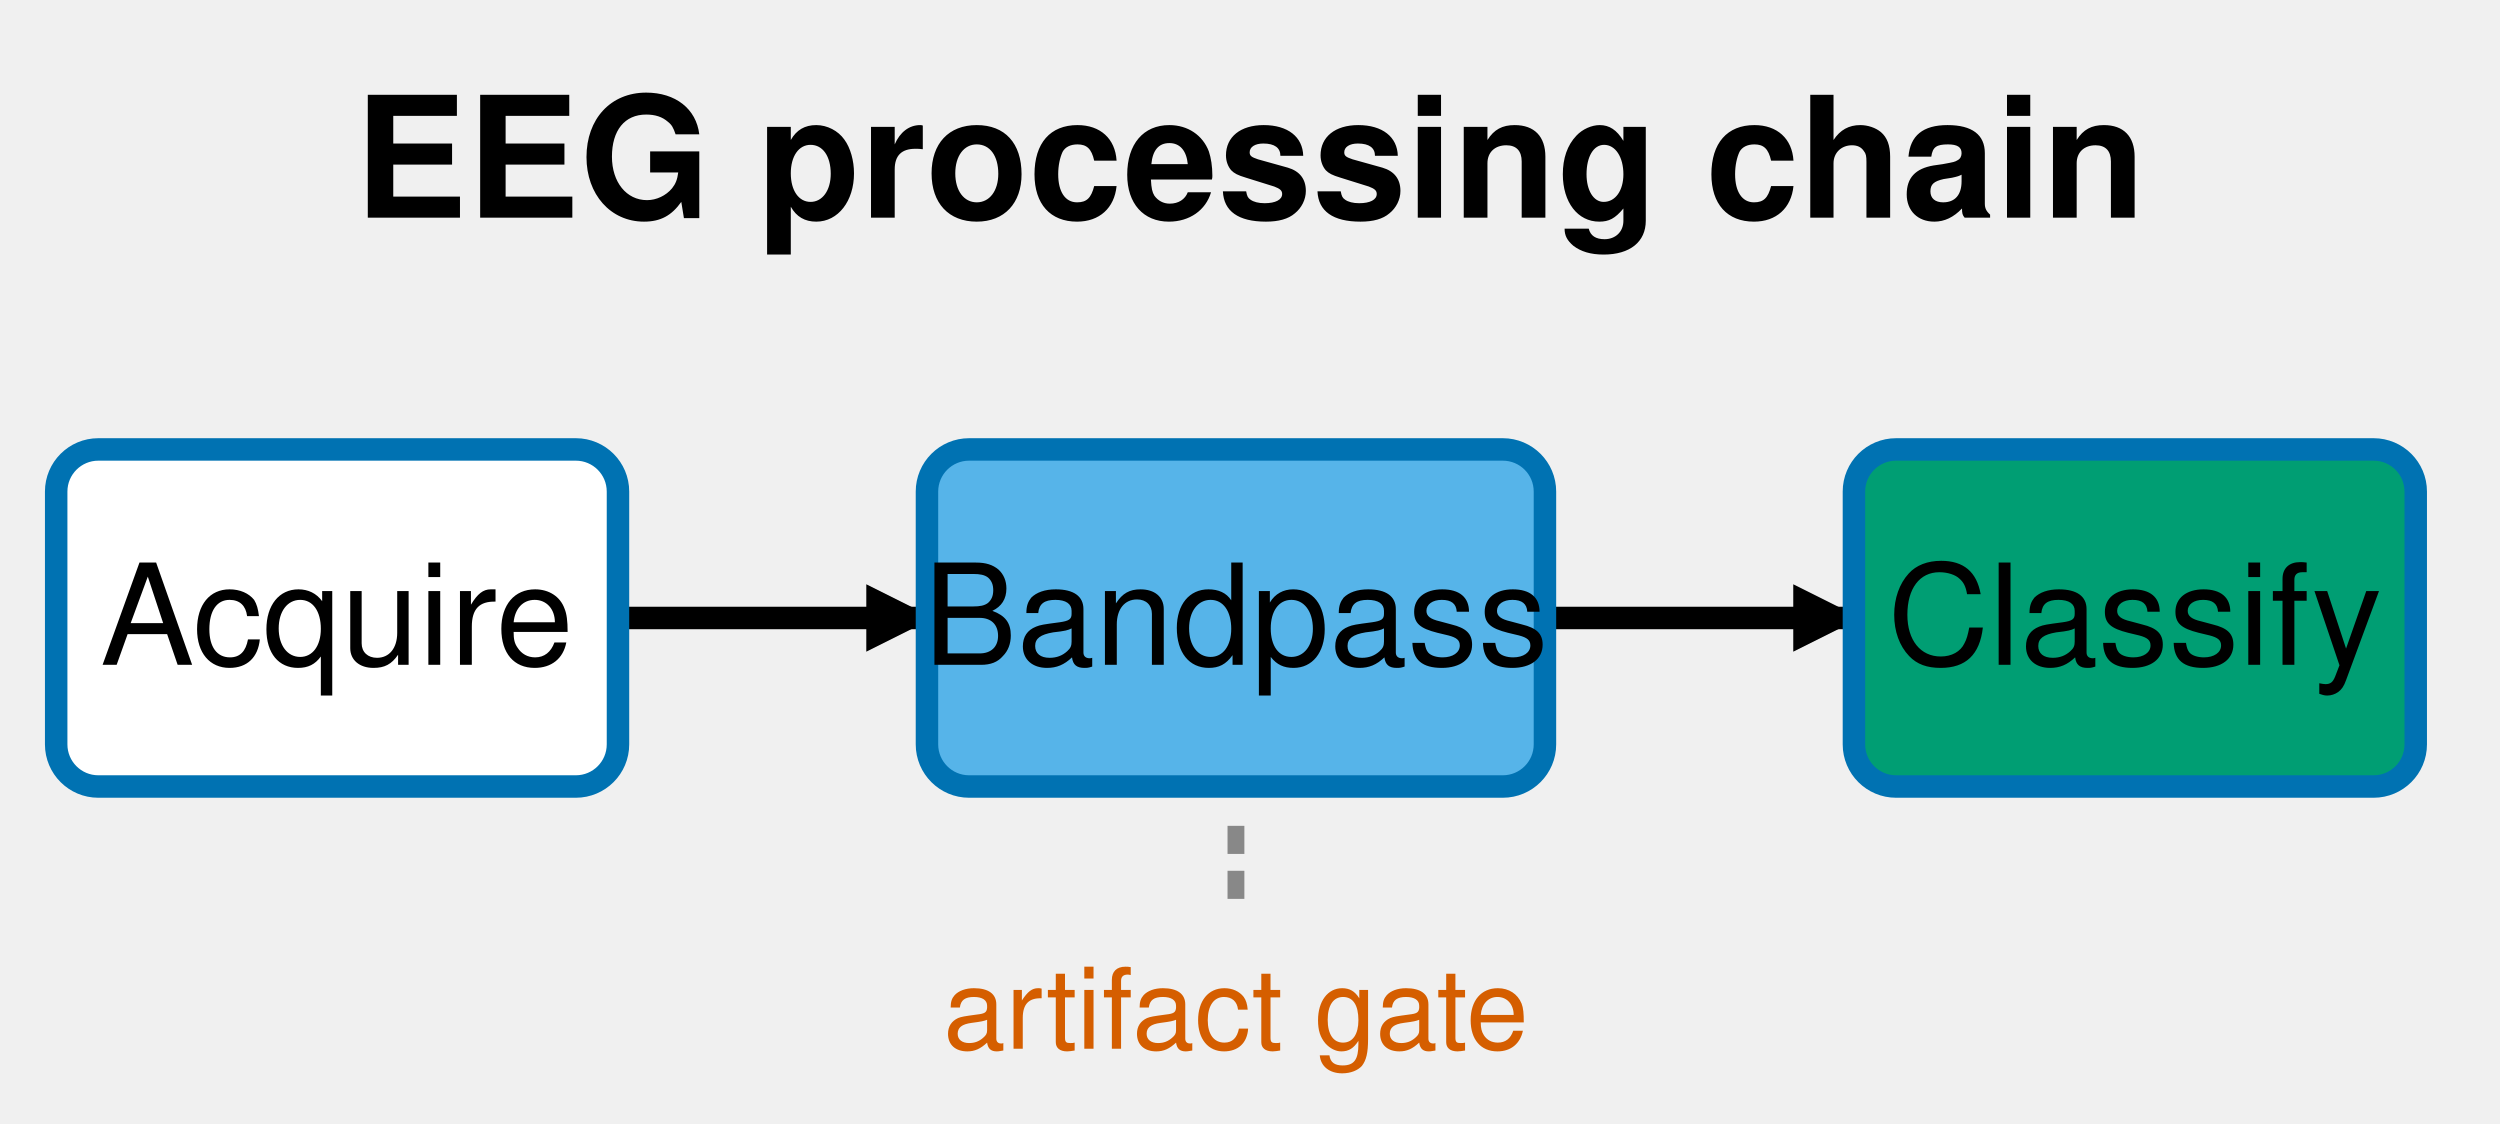
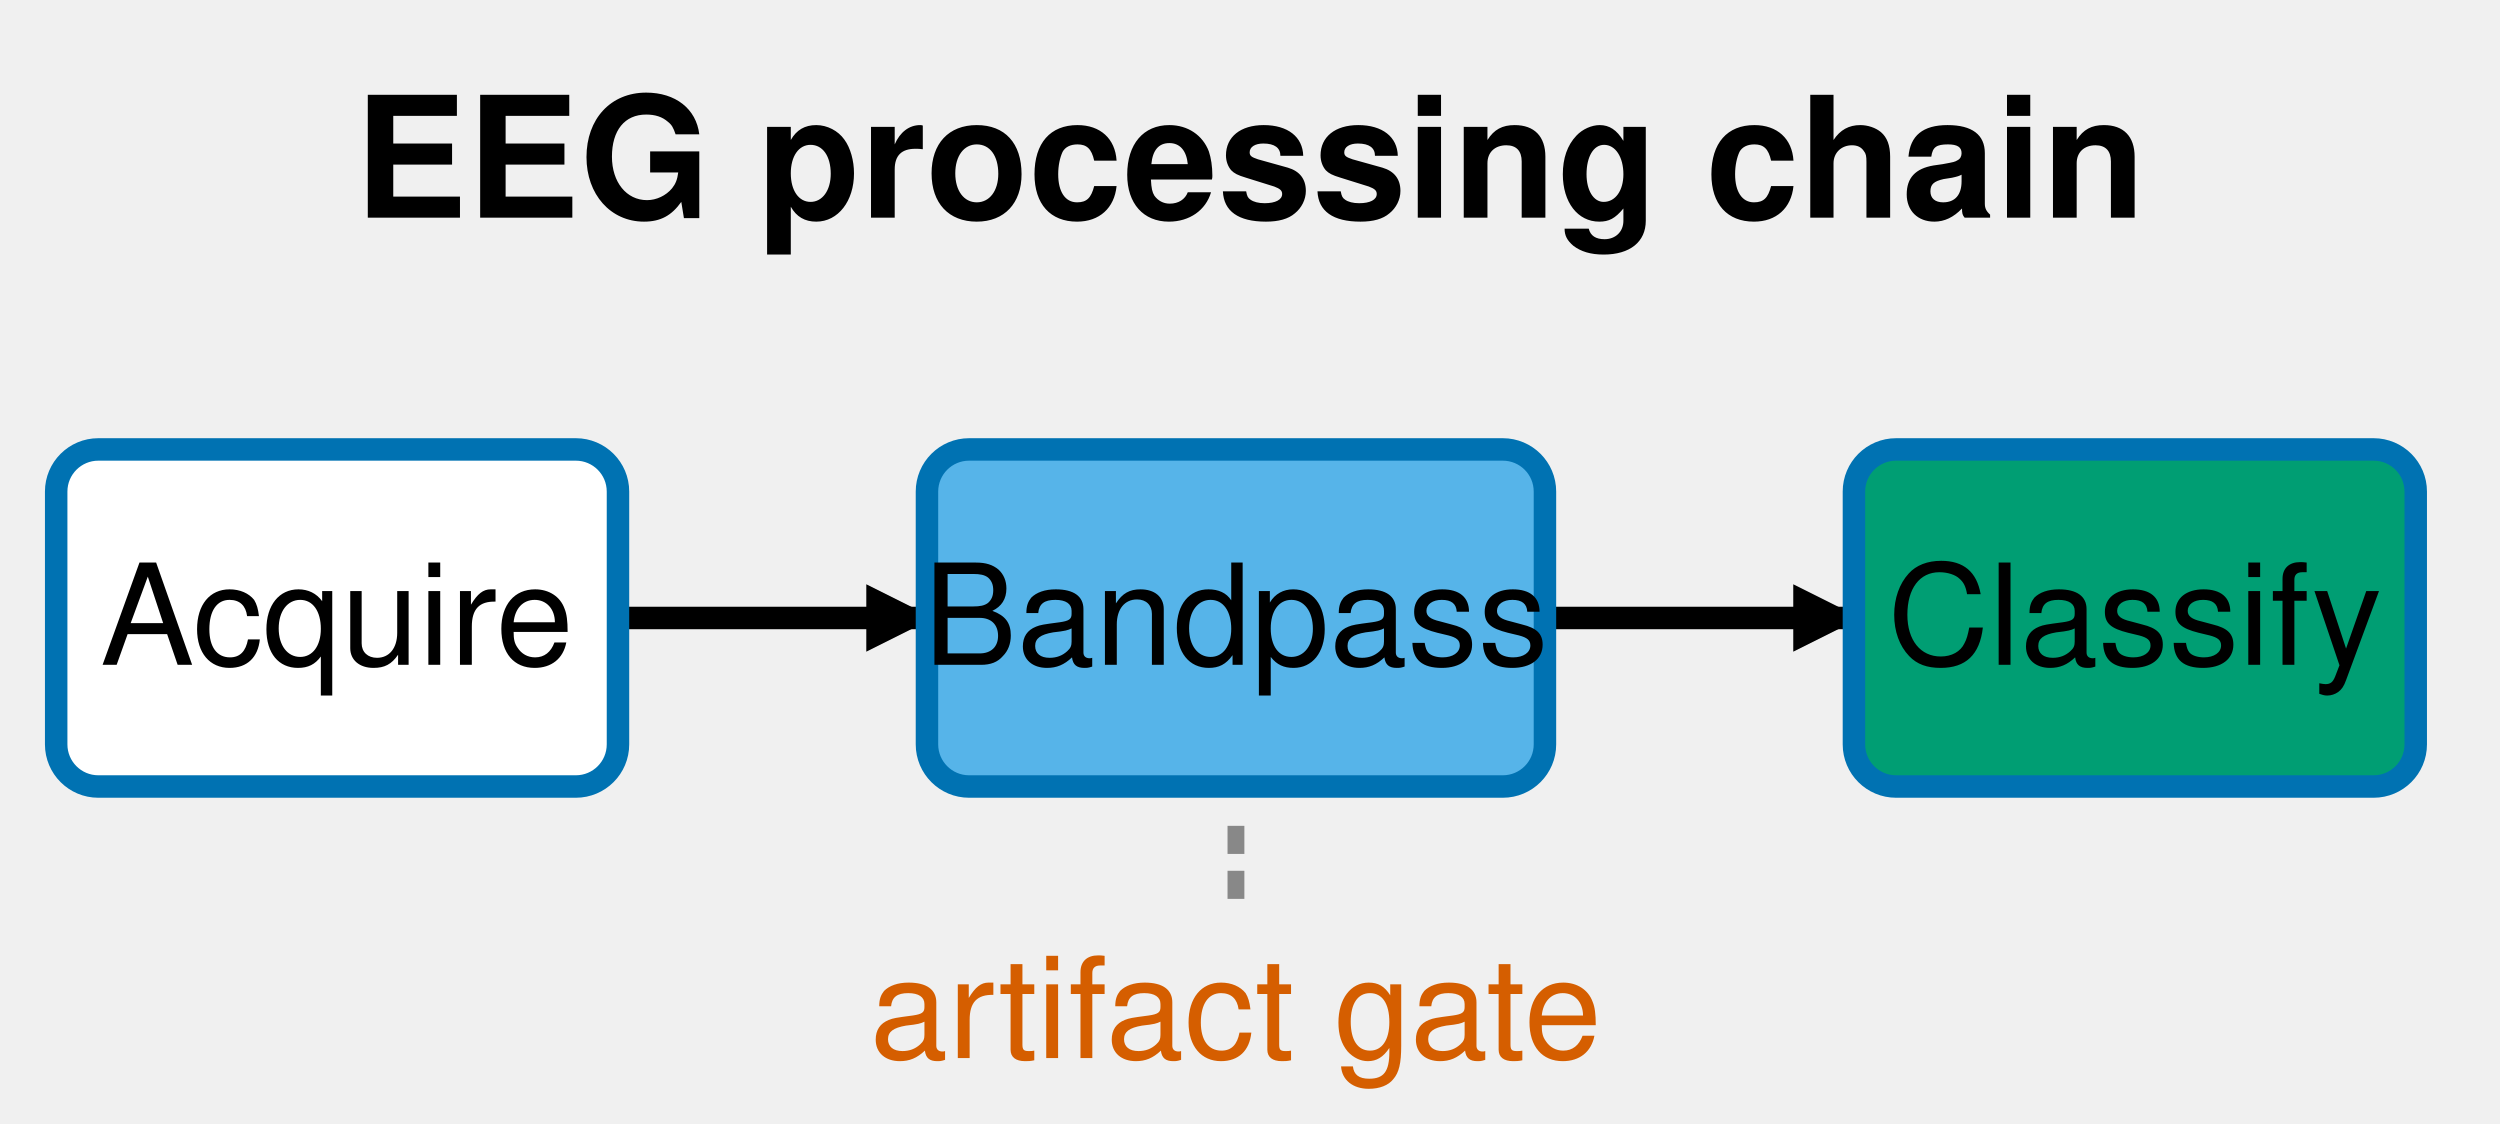
<svg xmlns="http://www.w3.org/2000/svg" width="89mm" height="40mm" viewBox="0 0 89 40">
  <defs>
    <marker id="arrow" viewBox="0 0 10 10" refX="9" refY="5" markerWidth="3" markerHeight="3" orient="auto-start-reverse">
      <path d="M 0 0 L 10 5 L 0 10 z" fill="#000000" />
    </marker>
  </defs>
  <text x="44.5" y="5" text-anchor="middle" dominant-baseline="hanging" font-family="Helvetica, Arial, sans-serif" font-weight="bold" font-size="6">
    EEG processing chain
  </text>
  <line x1="22" y1="22" x2="33" y2="22" stroke="#000000" stroke-width="0.8" marker-end="url(#arrow)" />
  <line x1="55" y1="22" x2="66" y2="22" stroke="#000000" stroke-width="0.8" marker-end="url(#arrow)" />
  <rect id="node-acq" x="2" y="16" width="20" height="12" fill="#ffffff" stroke="#0072B2" stroke-width="0.8" rx="1.5" />
  <text x="12" y="22" text-anchor="middle" dominant-baseline="middle" font-family="Helvetica, Arial, sans-serif" font-size="5">Acquire</text>
  <rect id="node-filter" x="33" y="16" width="22" height="12" fill="#56B4E9" stroke="#0072B2" stroke-width="0.8" rx="1.5" />
  <text x="44" y="22" text-anchor="middle" dominant-baseline="middle" font-family="Helvetica, Arial, sans-serif" font-size="5">Bandpass</text>
  <rect id="node-classify" x="66" y="16" width="20" height="12" fill="#009E73" stroke="#0072B2" stroke-width="0.8" rx="1.5" />
  <text x="76" y="22" text-anchor="middle" dominant-baseline="middle" font-family="Helvetica, Arial, sans-serif" font-size="5">Classify</text>
  <line x1="44" y1="32" x2="44" y2="29" stroke="#888888" stroke-width="0.6" stroke-dasharray="1 0.6" />
-   <text x="44" y="36" text-anchor="middle" dominant-baseline="middle" font-family="Helvetica, Arial, sans-serif" font-size="4" fill="#D55E00">
+   <text x="44" y="36" text-anchor="middle" dominant-baseline="middle" font-family="Helvetica, Arial, sans-serif" font-size="5" fill="#D55E00">
    artifact gate
  </text>
</svg>
